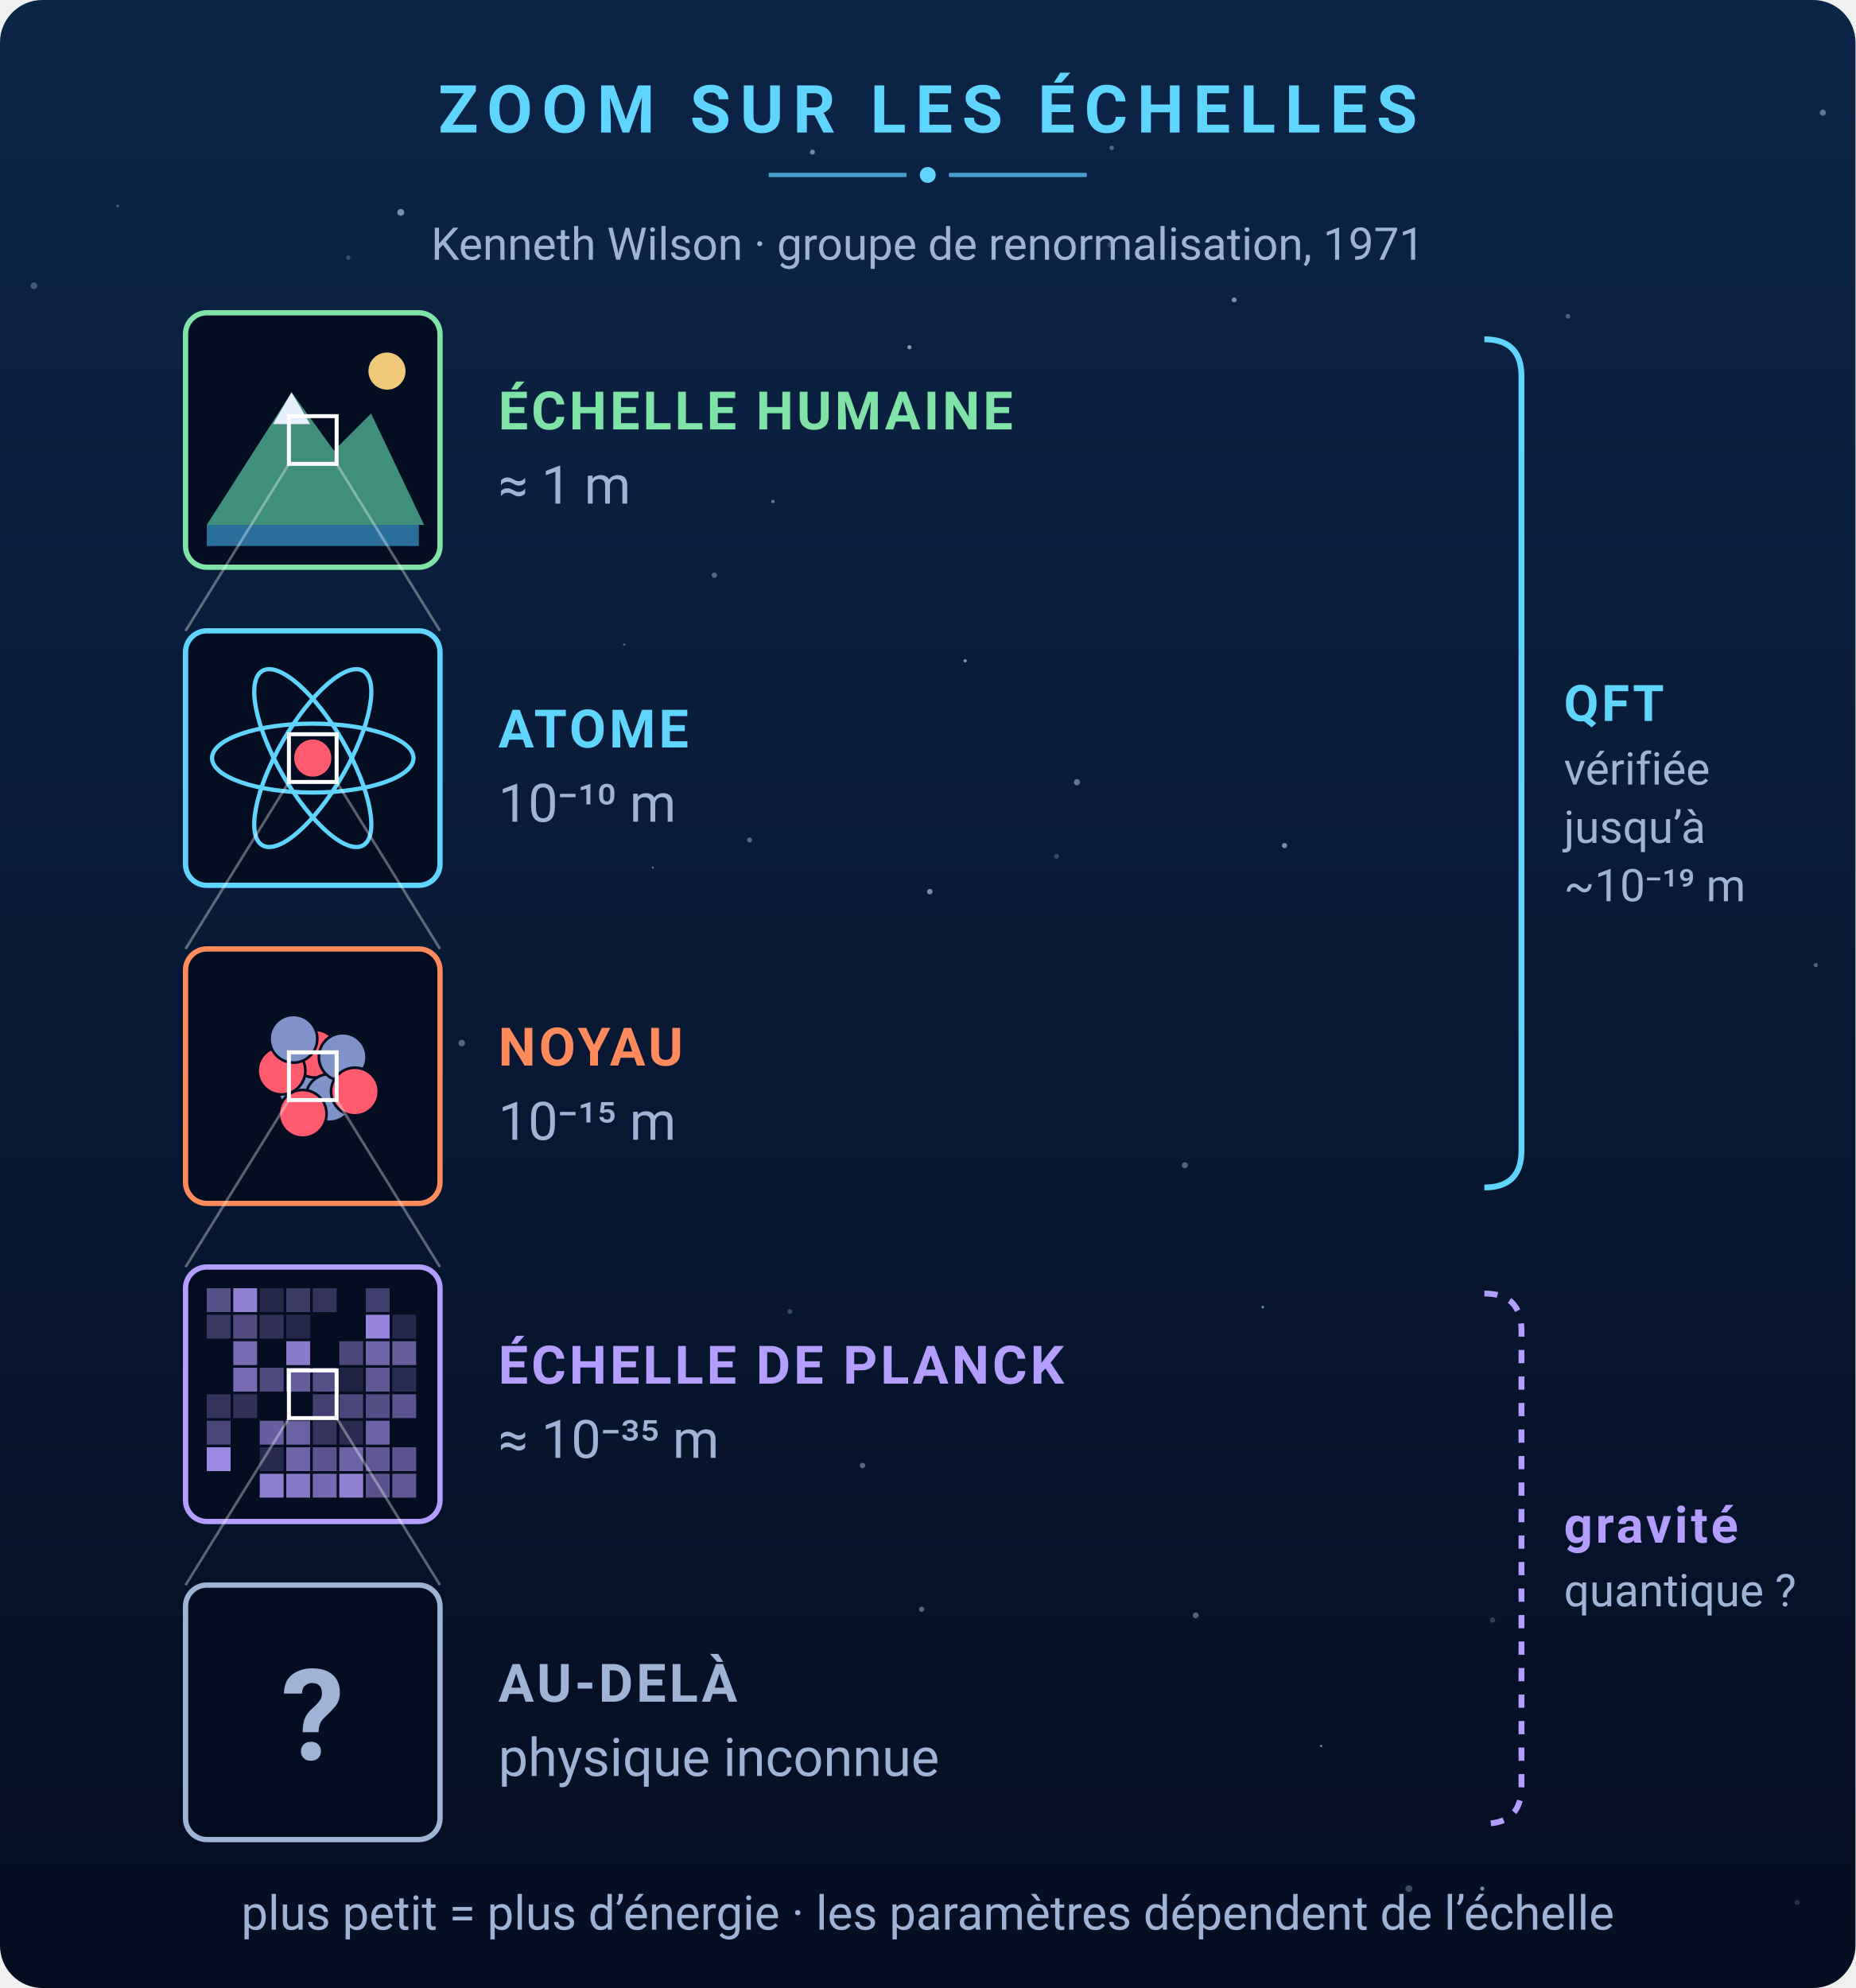
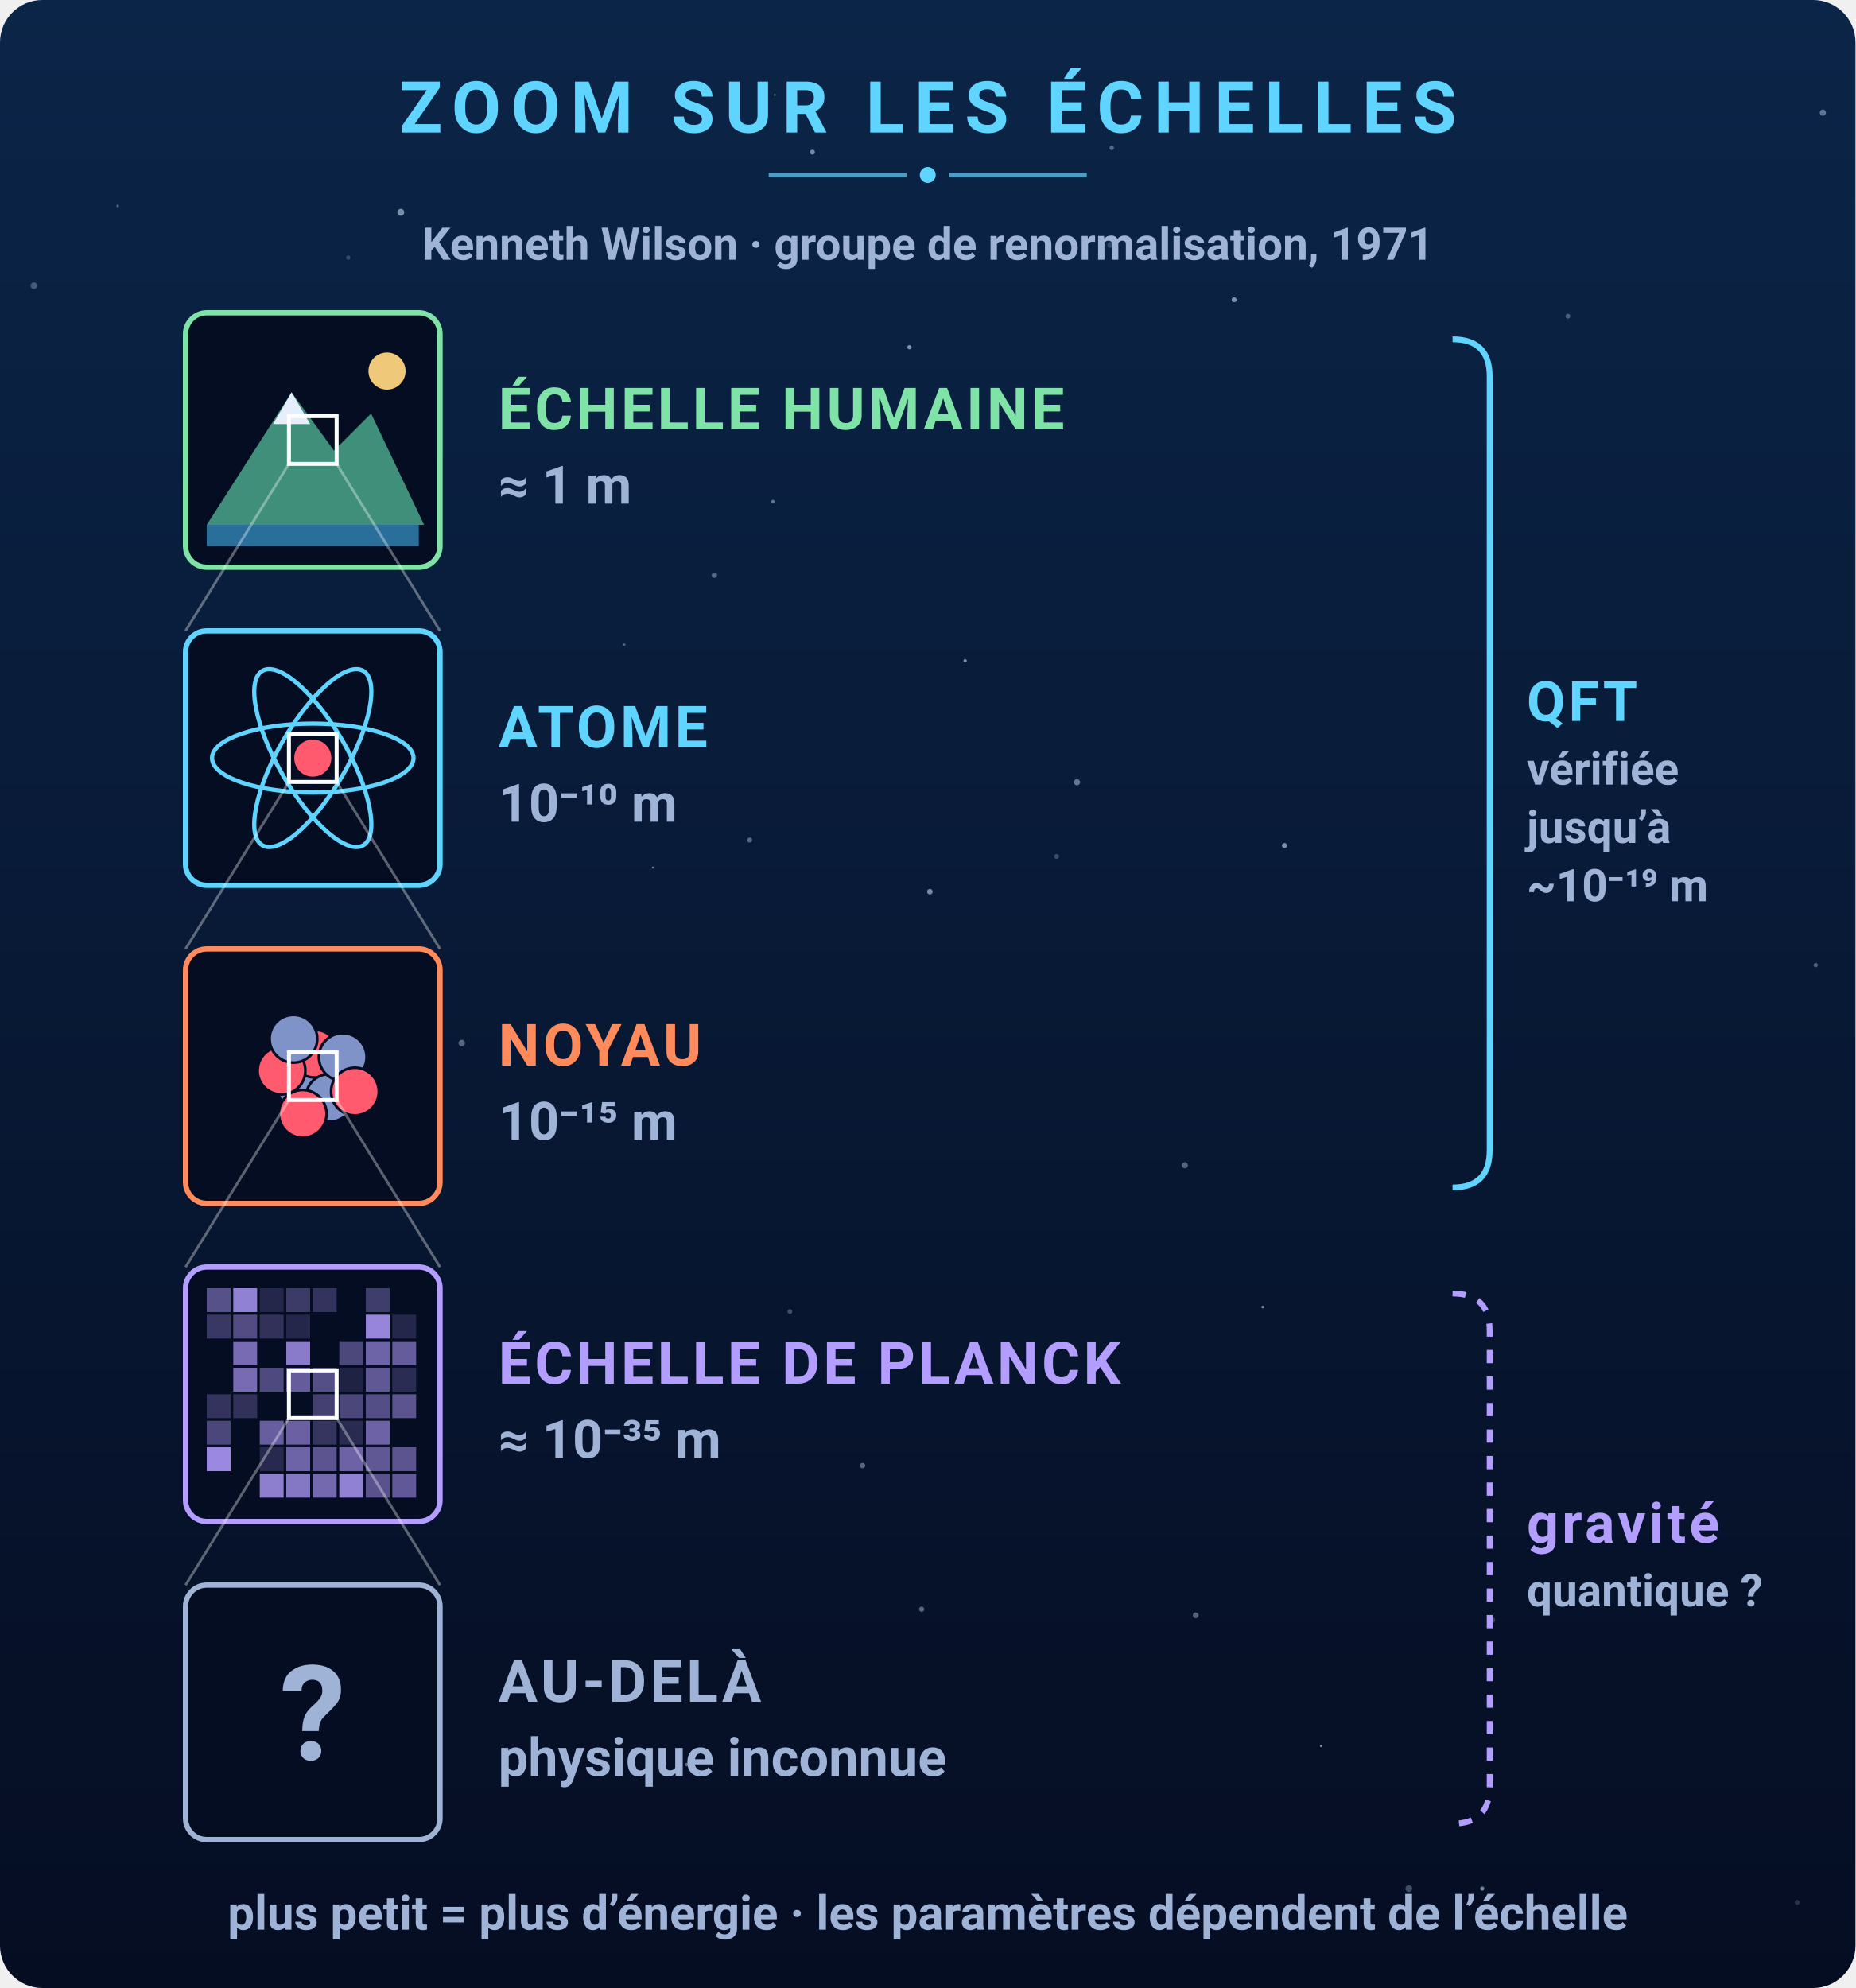
- <svg xmlns="http://www.w3.org/2000/svg" viewBox="0 0 700 750" role="img" aria-labelledby="t10 d10" data-version="1.0">
+ <svg xmlns="http://www.w3.org/2000/svg" viewBox="0 0 700 750" role="img" aria-labelledby="t10 d10" data-version="1.1">
  <style>
+   text, tspan { font-weight: 700 !important; }
  text { font-family: "Jost", "Segoe UI", Roboto, system-ui, sans-serif; }
  .titre  { font-size: 25px; font-weight: 600; letter-spacing: .14em; text-anchor: middle; }
  .label  { font-size: 22px; font-weight: 600; letter-spacing: .06em; }
  .sous   { font-size: 21px; fill: #9fb3d6; }
  .texte  { font-size: 22px; fill: #e6eefc; }
  .math   { font-family: Georgia, "Times New Roman", serif; fill: #e6eefc; }
</style>
  <defs>
    <linearGradient id="vg-fond" x1="0" y1="0" x2="0" y2="1">
      <stop offset="0" stop-color="#0b2548" />
      <stop offset="1" stop-color="#050d22" />
    </linearGradient>
    <filter id="vg-lueur" x="-30%" y="-30%" width="160%" height="160%">
      <feGaussianBlur in="SourceGraphic" stdDeviation="3" result="f" />
      <feMerge>
        <feMergeNode in="f" />
        <feMergeNode in="SourceGraphic" />
      </feMerge>
    </filter>
    <filter id="vg-flou" x="-50%" y="-50%" width="200%" height="200%">
      <feGaussianBlur stdDeviation="10" />
    </filter>
  </defs>
  <rect width="700" height="750" rx="16" fill="url(#vg-fond)" />
  <g fill="#cfe9ff">
    <circle cx="398.6" cy="323.1" r="0.92" opacity="0.24" />
    <circle cx="563.1" cy="611.2" r="0.99" opacity="0.22" />
    <circle cx="364.1" cy="249.3" r="0.62" opacity="0.58" />
    <circle cx="687.7" cy="42.5" r="1.17" opacity="0.42" />
    <circle cx="269.5" cy="217.0" r="1.01" opacity="0.36" />
    <circle cx="476.4" cy="493.1" r="0.52" opacity="0.50" />
    <circle cx="678.0" cy="717.7" r="0.95" opacity="0.17" />
    <circle cx="12.8" cy="107.8" r="1.25" opacity="0.29" />
    <circle cx="259.0" cy="665.7" r="0.68" opacity="0.40" />
    <circle cx="306.5" cy="57.4" r="0.93" opacity="0.53" />
    <circle cx="116.4" cy="173.7" r="0.77" opacity="0.17" />
    <circle cx="347.7" cy="607.1" r="0.99" opacity="0.39" />
    <circle cx="591.5" cy="119.3" r="0.91" opacity="0.32" />
    <circle cx="418.9" cy="92.4" r="1.10" opacity="0.19" />
    <circle cx="123.1" cy="599.4" r="1.25" opacity="0.34" />
    <circle cx="291.6" cy="189.2" r="0.65" opacity="0.43" />
    <circle cx="131.4" cy="97.2" r="0.81" opacity="0.22" />
    <circle cx="451.1" cy="609.4" r="1.10" opacity="0.37" />
    <circle cx="246.3" cy="327.3" r="0.40" opacity="0.47" />
    <circle cx="235.5" cy="243.2" r="0.47" opacity="0.35" />
    <circle cx="406.3" cy="295.1" r="1.18" opacity="0.45" />
    <circle cx="174.2" cy="393.5" r="1.22" opacity="0.38" />
    <circle cx="419.4" cy="55.8" r="0.84" opacity="0.36" />
    <circle cx="282.8" cy="316.9" r="0.93" opacity="0.39" />
    <circle cx="343.1" cy="131.0" r="0.80" opacity="0.59" />
    <circle cx="292.3" cy="35.8" r="0.40" opacity="0.39" />
    <circle cx="44.4" cy="77.7" r="0.50" opacity="0.35" />
    <circle cx="685.0" cy="364.1" r="0.81" opacity="0.35" />
    <circle cx="350.8" cy="336.4" r="1.05" opacity="0.55" />
    <circle cx="484.6" cy="319.0" r="0.98" opacity="0.56" />
    <circle cx="114.5" cy="183.3" r="0.96" opacity="0.46" />
    <circle cx="447.0" cy="439.6" r="1.15" opacity="0.37" />
    <circle cx="559.2" cy="712.5" r="0.79" opacity="0.54" />
    <circle cx="498.4" cy="658.7" r="0.44" opacity="0.56" />
    <circle cx="531.5" cy="712.5" r="1.28" opacity="0.28" />
    <circle cx="465.6" cy="113.1" r="0.94" opacity="0.56" />
    <circle cx="140.5" cy="265.4" r="0.47" opacity="0.24" />
    <circle cx="151.2" cy="80.1" r="1.30" opacity="0.55" />
    <circle cx="325.4" cy="552.9" r="1.03" opacity="0.39" />
    <circle cx="298.0" cy="494.8" r="0.90" opacity="0.27" />
  </g>
-   <text class="titre" x="350.0" y="50" fill="#5fd4ff">ZOOM SUR LES ÉCHELLES</text>
+   <text style="font-size:27px" class="titre" x="350.0" y="50" fill="#5fd4ff">ZOOM SUR LES ÉCHELLES</text>
  <line x1="290.0" y1="66" x2="342.0" y2="66" stroke="#5fd4ff" stroke-width="1.6" opacity=".7" />
  <line x1="358.0" y1="66" x2="410.0" y2="66" stroke="#5fd4ff" stroke-width="1.6" opacity=".7" />
  <circle cx="350.0" cy="66" r="3" fill="#5fd4ff" />
  <text x="350" y="98" text-anchor="middle" class="sous" style="font-size:17px">Kenneth Wilson · groupe de renormalisation, 1971</text>
  <rect x="70" y="118" width="96" height="96" rx="8" fill="#050d22" stroke="#7fe3a8" stroke-width="2" />
  <polygon points="78,198 110,148 126,170 140,156 160,198" fill="#3f8f7a" />
  <polygon points="110,148 103,160 117,160" fill="#e6eefc" />
  <circle cx="146" cy="140" r="7" fill="#f0c879" />
  <rect x="78" y="198" width="80" height="8" fill="#2a6f9a" />
  <rect x="70" y="238" width="96" height="96" rx="8" fill="#050d22" stroke="#5fd4ff" stroke-width="2" />
  <ellipse cx="118.0" cy="286.0" rx="38" ry="13" fill="none" stroke="#5fd4ff" stroke-width="1.6" transform="rotate(0 118.0 286.0)" />
  <ellipse cx="118.0" cy="286.0" rx="38" ry="13" fill="none" stroke="#5fd4ff" stroke-width="1.6" transform="rotate(60 118.0 286.0)" />
  <ellipse cx="118.0" cy="286.0" rx="38" ry="13" fill="none" stroke="#5fd4ff" stroke-width="1.6" transform="rotate(120 118.0 286.0)" />
  <circle cx="118.0" cy="286.0" r="7" fill="#ff5a6e" />
  <rect x="70" y="358" width="96" height="96" rx="8" fill="#050d22" stroke="#ff8a5c" stroke-width="2" />
  <circle cx="118.0" cy="406.0" r="9" fill="#ff5a6e" stroke="#050d22" stroke-width="1" />
  <circle cx="113.6" cy="410.1" r="9" fill="#7f93c8" stroke="#050d22" stroke-width="1" />
  <circle cx="118.7" cy="397.5" r="9" fill="#ff5a6e" stroke="#050d22" stroke-width="1" />
  <circle cx="124.3" cy="414.2" r="9" fill="#7f93c8" stroke="#050d22" stroke-width="1" />
  <circle cx="106.2" cy="403.9" r="9" fill="#ff5a6e" stroke="#050d22" stroke-width="1" />
  <circle cx="129.3" cy="398.8" r="9" fill="#7f93c8" stroke="#050d22" stroke-width="1" />
  <circle cx="114.2" cy="420.2" r="9" fill="#ff5a6e" stroke="#050d22" stroke-width="1" />
  <circle cx="110.7" cy="391.9" r="9" fill="#7f93c8" stroke="#050d22" stroke-width="1" />
  <circle cx="133.9" cy="411.8" r="9" fill="#ff5a6e" stroke="#050d22" stroke-width="1" />
  <rect x="70" y="478" width="96" height="96" rx="8" fill="#050d22" stroke="#b39dff" stroke-width="2" />
  <rect x="78" y="486" width="9" height="9" fill="#b39dff" opacity="0.47" />
  <rect x="78" y="496" width="9" height="9" fill="#b39dff" opacity="0.30" />
  <rect x="78" y="526" width="9" height="9" fill="#b39dff" opacity="0.27" />
  <rect x="78" y="536" width="9" height="9" fill="#b39dff" opacity="0.40" />
  <rect x="78" y="546" width="9" height="9" fill="#b39dff" opacity="0.86" />
  <rect x="88" y="486" width="9" height="9" fill="#b39dff" opacity="0.80" />
  <rect x="88" y="496" width="9" height="9" fill="#b39dff" opacity="0.44" />
  <rect x="88" y="506" width="9" height="9" fill="#b39dff" opacity="0.66" />
  <rect x="88" y="516" width="9" height="9" fill="#b39dff" opacity="0.66" />
  <rect x="88" y="526" width="9" height="9" fill="#b39dff" opacity="0.25" />
  <rect x="98" y="486" width="9" height="9" fill="#b39dff" opacity="0.18" />
  <rect x="98" y="496" width="9" height="9" fill="#b39dff" opacity="0.25" />
  <rect x="98" y="516" width="9" height="9" fill="#b39dff" opacity="0.42" />
  <rect x="98" y="536" width="9" height="9" fill="#b39dff" opacity="0.56" />
  <rect x="98" y="546" width="9" height="9" fill="#b39dff" opacity="0.20" />
  <rect x="98" y="556" width="9" height="9" fill="#b39dff" opacity="0.78" />
  <rect x="108" y="486" width="9" height="9" fill="#b39dff" opacity="0.32" />
  <rect x="108" y="496" width="9" height="9" fill="#b39dff" opacity="0.18" />
  <rect x="108" y="506" width="9" height="9" fill="#b39dff" opacity="0.76" />
  <rect x="108" y="516" width="9" height="9" fill="#b39dff" opacity="0.55" />
  <rect x="108" y="536" width="9" height="9" fill="#b39dff" opacity="0.58" />
  <rect x="108" y="546" width="9" height="9" fill="#b39dff" opacity="0.60" />
  <rect x="108" y="556" width="9" height="9" fill="#b39dff" opacity="0.73" />
  <rect x="118" y="486" width="9" height="9" fill="#b39dff" opacity="0.27" />
  <rect x="118" y="516" width="9" height="9" fill="#b39dff" opacity="0.46" />
  <rect x="118" y="526" width="9" height="9" fill="#b39dff" opacity="0.36" />
  <rect x="118" y="536" width="9" height="9" fill="#b39dff" opacity="0.28" />
  <rect x="118" y="546" width="9" height="9" fill="#b39dff" opacity="0.49" />
  <rect x="118" y="556" width="9" height="9" fill="#b39dff" opacity="0.64" />
  <rect x="128" y="506" width="9" height="9" fill="#b39dff" opacity="0.41" />
  <rect x="128" y="516" width="9" height="9" fill="#b39dff" opacity="0.15" />
  <rect x="128" y="526" width="9" height="9" fill="#b39dff" opacity="0.40" />
  <rect x="128" y="536" width="9" height="9" fill="#b39dff" opacity="0.21" />
  <rect x="128" y="546" width="9" height="9" fill="#b39dff" opacity="0.59" />
  <rect x="128" y="556" width="9" height="9" fill="#b39dff" opacity="0.80" />
  <rect x="138" y="486" width="9" height="9" fill="#b39dff" opacity="0.33" />
  <rect x="138" y="496" width="9" height="9" fill="#b39dff" opacity="0.83" />
  <rect x="138" y="506" width="9" height="9" fill="#b39dff" opacity="0.60" />
  <rect x="138" y="516" width="9" height="9" fill="#b39dff" opacity="0.52" />
  <rect x="138" y="526" width="9" height="9" fill="#b39dff" opacity="0.45" />
  <rect x="138" y="536" width="9" height="9" fill="#b39dff" opacity="0.59" />
  <rect x="138" y="546" width="9" height="9" fill="#b39dff" opacity="0.52" />
  <rect x="138" y="556" width="9" height="9" fill="#b39dff" opacity="0.48" />
  <rect x="148" y="496" width="9" height="9" fill="#b39dff" opacity="0.18" />
  <rect x="148" y="506" width="9" height="9" fill="#b39dff" opacity="0.55" />
  <rect x="148" y="516" width="9" height="9" fill="#b39dff" opacity="0.22" />
  <rect x="148" y="526" width="9" height="9" fill="#b39dff" opacity="0.49" />
  <rect x="148" y="546" width="9" height="9" fill="#b39dff" opacity="0.49" />
  <rect x="148" y="556" width="9" height="9" fill="#b39dff" opacity="0.53" />
  <rect x="70" y="598" width="96" height="96" rx="8" fill="#050d22" stroke="#9fb3d6" stroke-width="2" />
-   <text x="118.0" y="664" text-anchor="middle" font-size="48" font-weight="600" fill="#9fb3d6">?</text>
+   <text x="118.0" y="664" text-anchor="middle" font-size="50" font-weight="600" fill="#9fb3d6">?</text>
  <rect x="109.0" y="157.0" width="18" height="18" fill="none" stroke="#fff" stroke-width="1.5" />
  <line x1="109.0" y1="175.0" x2="70" y2="238" stroke="#fff" stroke-opacity=".35" />
  <line x1="127.0" y1="175.0" x2="166" y2="238" stroke="#fff" stroke-opacity=".35" />
  <rect x="109.0" y="277.0" width="18" height="18" fill="none" stroke="#fff" stroke-width="1.5" />
  <line x1="109.0" y1="295.0" x2="70" y2="358" stroke="#fff" stroke-opacity=".35" />
  <line x1="127.0" y1="295.0" x2="166" y2="358" stroke="#fff" stroke-opacity=".35" />
  <rect x="109.0" y="397.0" width="18" height="18" fill="none" stroke="#fff" stroke-width="1.5" />
  <line x1="109.0" y1="415.0" x2="70" y2="478" stroke="#fff" stroke-opacity=".35" />
  <line x1="127.0" y1="415.0" x2="166" y2="478" stroke="#fff" stroke-opacity=".35" />
  <rect x="109.0" y="517.0" width="18" height="18" fill="none" stroke="#fff" stroke-width="1.5" />
  <line x1="109.0" y1="535.0" x2="70" y2="598" stroke="#fff" stroke-opacity=".35" />
  <line x1="127.0" y1="535.0" x2="166" y2="598" stroke="#fff" stroke-opacity=".35" />
-   <text x="188" y="162" class="label" fill="#7fe3a8" style="font-size:20px">ÉCHELLE HUMAINE</text>
+   <text x="188" y="162" class="label" fill="#7fe3a8" style="font-size:22px">ÉCHELLE HUMAINE</text>
  <text x="188" y="190" class="sous" style="font-size:20px">≈ 1 m</text>
-   <text x="188" y="282" class="label" fill="#5fd4ff" style="font-size:20px">ATOME</text>
+   <text x="188" y="282" class="label" fill="#5fd4ff" style="font-size:22px">ATOME</text>
  <text x="188" y="310" class="sous" style="font-size:20px">10⁻¹⁰ m</text>
-   <text x="188" y="402" class="label" fill="#ff8a5c" style="font-size:20px">NOYAU</text>
+   <text x="188" y="402" class="label" fill="#ff8a5c" style="font-size:22px">NOYAU</text>
  <text x="188" y="430" class="sous" style="font-size:20px">10⁻¹⁵ m</text>
-   <text x="188" y="522" class="label" fill="#b39dff" style="font-size:20px">ÉCHELLE DE PLANCK</text>
+   <text x="188" y="522" class="label" fill="#b39dff" style="font-size:22px">ÉCHELLE DE PLANCK</text>
  <text x="188" y="550" class="sous" style="font-size:20px">≈ 10⁻³⁵ m</text>
-   <text x="188" y="642" class="label" fill="#9fb3d6" style="font-size:20px">AU-DELÀ</text>
+   <text x="188" y="642" class="label" fill="#9fb3d6" style="font-size:22px">AU-DELÀ</text>
  <text x="188" y="670" class="sous" style="font-size:20px">physique inconnue</text>
-   <path d="M 560 128 q 14 0 14 14 L 574 434 q 0 14 -14 14" fill="none" stroke="#5fd4ff" stroke-width="2.2" />
-   <text x="590" y="272.0" class="label" fill="#5fd4ff" style="font-size:19px">QFT</text>
-   <text x="590" y="296.0" class="sous" style="font-size:17px">vérifiée</text>
-   <text x="590" y="318.0" class="sous" style="font-size:17px">jusqu’à</text>
-   <text x="590" y="340.0" class="sous" style="font-size:17px">~10⁻¹⁹ m</text>
-   <path d="M 560 488 q 14 0 14 14 L 574 674 q 0 14 -14 14" fill="none" stroke="#b39dff" stroke-width="2.2" stroke-dasharray="5 5" />
-   <text x="590" y="582.0" class="label" fill="#b39dff" style="font-size:19px">gravité</text>
-   <text x="590" y="606.0" class="sous" style="font-size:17px">quantique ?</text>
+   <path d="M 548 128 q 14 0 14 14 L 562 434 q 0 14 -14 14" fill="none" stroke="#5fd4ff" stroke-width="2.2" />
+   <text x="576" y="272.0" class="label" fill="#5fd4ff" style="font-size:21px">QFT</text>
+   <text x="576" y="296.0" class="sous" style="font-size:17px">vérifiée</text>
+   <text x="576" y="318.0" class="sous" style="font-size:17px">jusqu’à</text>
+   <text x="576" y="340.0" class="sous" style="font-size:17px">~10⁻¹⁹ m</text>
+   <path d="M 548 488 q 14 0 14 14 L 562 674 q 0 14 -14 14" fill="none" stroke="#b39dff" stroke-width="2.2" stroke-dasharray="5 5" />
+   <text x="576" y="582.0" class="label" fill="#b39dff" style="font-size:21px">gravité</text>
+   <text x="576" y="606.0" class="sous" style="font-size:17px">quantique ?</text>
  <text x="350" y="728" text-anchor="middle" class="sous" style="font-size:18px">plus petit = plus d’énergie · les paramètres dépendent de l’échelle</text>
</svg>
